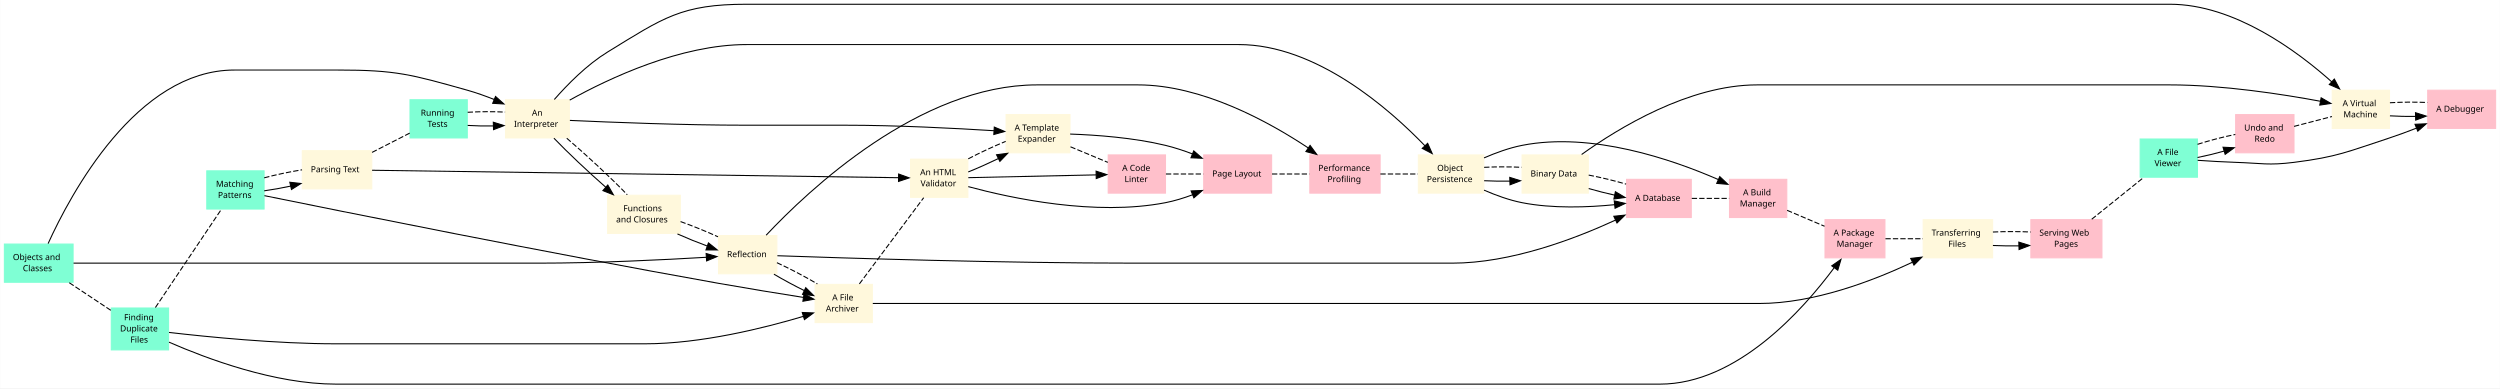
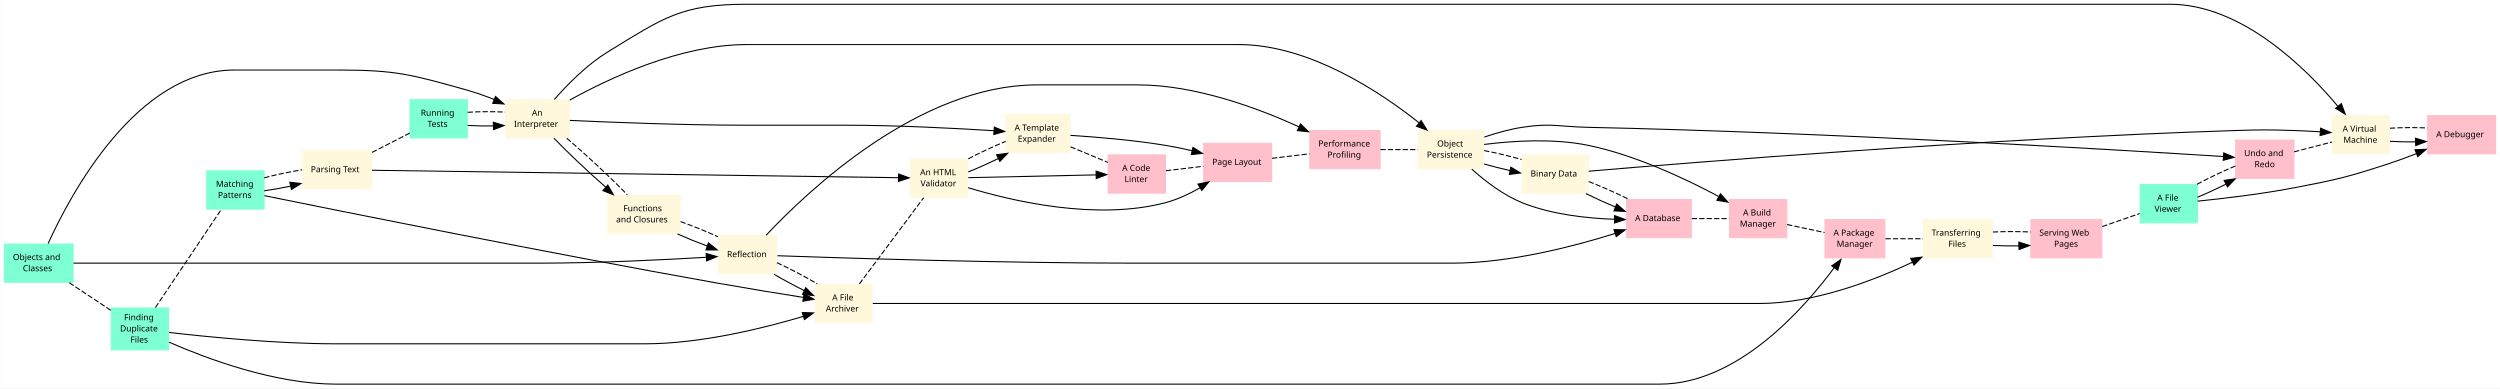
<svg xmlns="http://www.w3.org/2000/svg" width="2356pt" height="366pt" viewBox="0.00 0.00 2355.75 366.00">
  <g id="graph0" class="graph" transform="scale(1 1) rotate(0) translate(4 362)">
    <polygon fill="white" stroke="none" points="-4,4 -4,-362 2351.75,-362 2351.75,4 -4,4" />
    <g id="node1" class="node">
      <polygon fill="aquamarine" stroke="aquamarine" points="64.75,-132 0,-132 0,-96 64.75,-96 64.75,-132" />
      <text text-anchor="start" x="8" y="-116.9" font-family="Verdana" font-size="8.00">Objects and</text>
      <text text-anchor="start" x="17.38" y="-106.4" font-family="Verdana" font-size="8.00">Classes</text>
    </g>
    <g id="node2" class="node">
      <polygon fill="aquamarine" stroke="aquamarine" points="154.75,-71.75 100.75,-71.75 100.75,-32.25 154.75,-32.25 154.75,-71.75" />
      <text text-anchor="start" x="112.75" y="-60.15" font-family="Verdana" font-size="8.00">Finding</text>
      <text text-anchor="start" x="109" y="-49.65" font-family="Verdana" font-size="8.00">Duplicate</text>
      <text text-anchor="start" x="118.75" y="-39.15" font-family="Verdana" font-size="8.00">Files</text>
    </g>
-     <g id="edge31" class="edge">
+     <g id="edge32" class="edge">
      <path fill="none" stroke="black" stroke-dasharray="5,2" d="M61.14,-95.57C73.61,-87.28 88.25,-77.56 100.53,-69.41" />
    </g>
    <g id="node6" class="node">
      <polygon fill="cornsilk" stroke="cornsilk" points="532.5,-268 472.25,-268 472.25,-232 532.5,-232 532.5,-268" />
      <text text-anchor="start" x="497.12" y="-252.9" font-family="Verdana" font-size="8.00">An</text>
      <text text-anchor="start" x="480.25" y="-242.4" font-family="Verdana" font-size="8.00">Interpreter</text>
    </g>
-     <g id="edge3" class="edge">
+     <g id="edge2" class="edge">
      <path fill="none" stroke="black" d="M41.21,-132.45C62.22,-178.72 124.57,-296 216.75,-296 216.75,-296 216.75,-296 314.5,-296 369.27,-296 383.53,-291.81 436.25,-277 444.62,-274.65 453.35,-271.52 461.61,-268.24" />
      <polygon fill="black" stroke="black" points="462.86,-271.1 470.75,-264.03 460.17,-264.63 462.86,-271.1" />
    </g>
    <g id="node8" class="node">
      <polygon fill="cornsilk" stroke="cornsilk" points="728,-140 673,-140 673,-104 728,-104 728,-140" />
      <text text-anchor="start" x="681" y="-119.65" font-family="Verdana" font-size="8.00">Reflection</text>
    </g>
-     <g id="edge5" class="edge">
+     <g id="edge6" class="edge">
      <path fill="none" stroke="black" d="M65.18,-114C101.75,-114 163.58,-114 216.75,-114 216.75,-114 216.75,-114 503.38,-114 558.43,-114 622.1,-117.19 661.59,-119.54" />
      <polygon fill="black" stroke="black" points="661.35,-123.09 671.55,-120.2 661.78,-116.1 661.35,-123.09" />
    </g>
    <g id="node3" class="node">
      <polygon fill="aquamarine" stroke="aquamarine" points="244.75,-201 190.75,-201 190.75,-165 244.75,-165 244.75,-201" />
      <text text-anchor="start" x="199.38" y="-185.9" font-family="Verdana" font-size="8.00">Matching</text>
      <text text-anchor="start" x="201.25" y="-175.4" font-family="Verdana" font-size="8.00">Patterns</text>
    </g>
-     <g id="edge32" class="edge">
+     <g id="edge33" class="edge">
      <path fill="none" stroke="black" stroke-dasharray="5,2" d="M142.31,-72.18C159.28,-97.44 188.1,-140.35 204.46,-164.7" />
    </g>
    <g id="node9" class="node">
      <polygon fill="cornsilk" stroke="cornsilk" points="818,-94 764,-94 764,-58 818,-58 818,-94" />
      <text text-anchor="start" x="780.12" y="-78.9" font-family="Verdana" font-size="8.00">A File</text>
      <text text-anchor="start" x="774.12" y="-68.4" font-family="Verdana" font-size="8.00">Archiver</text>
    </g>
-     <g id="edge8" class="edge">
+     <g id="edge9" class="edge">
      <path fill="none" stroke="black" d="M155.18,-48.72C190.83,-44.58 256.35,-38 312.5,-38 312.5,-38 312.5,-38 603.75,-38 656.46,-38 715.91,-52.79 753.16,-63.92" />
      <polygon fill="black" stroke="black" points="751.93,-67.51 762.51,-67.09 753.98,-60.82 751.93,-67.51" />
    </g>
    <g id="node19" class="node">
      <polygon fill="pink" stroke="pink" points="1772.25,-155 1715.75,-155 1715.75,-119 1772.25,-119 1772.25,-155" />
      <text text-anchor="start" x="1723.75" y="-139.9" font-family="Verdana" font-size="8.00">A Package</text>
      <text text-anchor="start" x="1726.75" y="-129.4" font-family="Verdana" font-size="8.00">Manager</text>
    </g>
    <g id="edge23" class="edge">
      <path fill="none" stroke="black" d="M155.17,-39.54C190.29,-24.16 254.65,0 312.5,0 312.5,0 312.5,0 1560.25,0 1632.72,0 1694.86,-69.83 1724.48,-109.78" />
      <polygon fill="black" stroke="black" points="1722.11,-111.47 1730.8,-117.52 1727.78,-107.37 1722.11,-111.47" />
    </g>
    <g id="node4" class="node">
      <polygon fill="cornsilk" stroke="cornsilk" points="346.25,-220 280.75,-220 280.75,-184 346.25,-184 346.25,-220" />
      <text text-anchor="start" x="288.75" y="-199.65" font-family="Verdana" font-size="8.00">Parsing Text</text>
    </g>
    <g id="edge1" class="edge">
      <path fill="none" stroke="black" d="M244.86,-182.17C252.64,-183.24 261.36,-184.81 269.9,-186.64" />
      <polygon fill="black" stroke="black" points="268.99,-190.25 279.52,-189.08 270.56,-183.43 268.99,-190.25" />
    </g>
-     <g id="edge33" class="edge">
+     <g id="edge34" class="edge">
      <path fill="none" stroke="black" stroke-dasharray="5,2" d="M244.86,-194.42C255.92,-197.37 268.9,-200.1 280.52,-201.96" />
    </g>
-     <g id="edge7" class="edge">
+     <g id="edge8" class="edge">
      <path fill="none" stroke="black" d="M245.07,-177.61C314.75,-163.41 509.89,-124.04 673,-95 699.81,-90.23 730.17,-85.31 753.24,-81.68" />
      <polygon fill="black" stroke="black" points="753.6,-85.01 762.94,-80 752.52,-78.09 753.6,-85.01" />
    </g>
    <g id="node5" class="node">
      <polygon fill="aquamarine" stroke="aquamarine" points="436.25,-268 382.25,-268 382.25,-232 436.25,-232 436.25,-268" />
      <text text-anchor="start" x="392.38" y="-252.9" font-family="Verdana" font-size="8.00">Running</text>
      <text text-anchor="start" x="398.75" y="-242.4" font-family="Verdana" font-size="8.00">Tests</text>
    </g>
-     <g id="edge34" class="edge">
+     <g id="edge35" class="edge">
      <path fill="none" stroke="black" stroke-dasharray="5,2" d="M346.5,-218.38C358.06,-224.31 370.98,-230.92 381.99,-236.56" />
    </g>
    <g id="node10" class="node">
      <polygon fill="cornsilk" stroke="cornsilk" points="908,-212 854,-212 854,-176 908,-176 908,-212" />
      <text text-anchor="start" x="863" y="-196.9" font-family="Verdana" font-size="8.00">An HTML</text>
      <text text-anchor="start" x="863.38" y="-186.4" font-family="Verdana" font-size="8.00">Validator</text>
    </g>
    <g id="edge10" class="edge">
      <path fill="none" stroke="black" d="M346.52,-201.55C444.26,-200.16 738.4,-196 842.77,-194.53" />
      <polygon fill="black" stroke="black" points="842.74,-198.01 852.69,-194.37 842.64,-191.01 842.74,-198.01" />
    </g>
-     <g id="edge2" class="edge">
+     <g id="edge3" class="edge">
      <path fill="none" stroke="black" d="M436.61,-243.81C444.2,-243.34 452.66,-243.17 460.89,-243.29" />
      <polygon fill="black" stroke="black" points="460.77,-246.82 470.88,-243.64 460.99,-239.82 460.77,-246.82" />
    </g>
-     <g id="edge35" class="edge">
+     <g id="edge36" class="edge">
      <path fill="none" stroke="black" stroke-dasharray="5,2" d="M436.61,-256.19C447.65,-256.87 460.52,-256.93 471.88,-256.36" />
    </g>
    <g id="node7" class="node">
      <polygon fill="cornsilk" stroke="cornsilk" points="637,-178 568.5,-178 568.5,-142 637,-142 637,-178" />
      <text text-anchor="start" x="583.25" y="-162.9" font-family="Verdana" font-size="8.00">Functions</text>
      <text text-anchor="start" x="576.5" y="-152.4" font-family="Verdana" font-size="8.00">and Closures</text>
    </g>
    <g id="edge4" class="edge">
      <path fill="none" stroke="black" d="M517.89,-231.76C530.75,-218.35 550.05,-200.18 566.89,-185.41" />
      <polygon fill="black" stroke="black" points="568.64,-187.65 573.92,-178.46 564.06,-182.36 568.64,-187.65" />
    </g>
-     <g id="edge36" class="edge">
+     <g id="edge37" class="edge">
      <path fill="none" stroke="black" stroke-dasharray="5,2" d="M530,-231.72C548.32,-216.13 571.98,-194.13 587.01,-178.47" />
    </g>
    <g id="node11" class="node">
      <polygon fill="cornsilk" stroke="cornsilk" points="1004.25,-254 944,-254 944,-218 1004.25,-218 1004.25,-254" />
      <text text-anchor="start" x="952" y="-238.9" font-family="Verdana" font-size="8.00">A Template</text>
      <text text-anchor="start" x="955" y="-228.4" font-family="Verdana" font-size="8.00">Expander</text>
    </g>
-     <g id="edge11" class="edge">
+     <g id="edge12" class="edge">
      <path fill="none" stroke="black" d="M532.94,-248.53C571.32,-246.76 640.4,-244 699.5,-244 699.5,-244 699.5,-244 792,-244 840.49,-244 896.22,-241.1 932.91,-238.8" />
      <polygon fill="black" stroke="black" points="932.9,-242.24 942.65,-238.1 932.45,-235.25 932.9,-242.24" />
    </g>
    <g id="node15" class="node">
-       <polygon fill="cornsilk" stroke="cornsilk" points="1394.25,-216 1332.5,-216 1332.5,-180 1394.25,-180 1394.25,-216" />
-       <text text-anchor="start" x="1350.25" y="-200.9" font-family="Verdana" font-size="8.00">Object</text>
-       <text text-anchor="start" x="1340.5" y="-190.4" font-family="Verdana" font-size="8.00">Persistence</text>
+       <polygon fill="cornsilk" stroke="cornsilk" points="1394.25,-239 1332.5,-239 1332.5,-203 1394.25,-203 1394.25,-239" />
+       <text text-anchor="start" x="1350.25" y="-223.9" font-family="Verdana" font-size="8.00">Object</text>
+       <text text-anchor="start" x="1340.5" y="-213.4" font-family="Verdana" font-size="8.00">Persistence</text>
    </g>
    <g id="edge17" class="edge">
-       <path fill="none" stroke="black" d="M532.78,-267.66C570.16,-288.4 637.32,-320 699.5,-320 699.5,-320 699.5,-320 1163.25,-320 1236.18,-320 1304.94,-259.76 1339.38,-223.94" />
-       <polygon fill="black" stroke="black" points="1341.29,-226.95 1345.59,-217.26 1336.19,-222.15 1341.29,-226.95" />
+       <path fill="none" stroke="black" d="M532.78,-267.66C570.16,-288.4 637.32,-320 699.5,-320 699.5,-320 699.5,-320 1163.25,-320 1229.55,-320 1296.51,-275.45 1333.4,-246.12" />
+       <polygon fill="black" stroke="black" points="1335.13,-248.41 1340.68,-239.39 1330.71,-242.98 1335.13,-248.41" />
    </g>
    <g id="node24" class="node">
-       <polygon fill="cornsilk" stroke="cornsilk" points="2247.75,-277 2193.75,-277 2193.75,-241 2247.75,-241 2247.75,-277" />
-       <text text-anchor="start" x="2203.5" y="-261.9" font-family="Verdana" font-size="8.00">A Virtual</text>
-       <text text-anchor="start" x="2204.25" y="-251.4" font-family="Verdana" font-size="8.00">Machine</text>
-     </g>
-     <g id="edge27" class="edge">
-       <path fill="none" stroke="black" d="M518.27,-268.25C530.49,-282.19 548.92,-301 568.5,-313 620.99,-345.17 637.94,-358 699.5,-358 699.5,-358 699.5,-358 2040.75,-358 2101.64,-358 2161.27,-313.59 2194.01,-284.25" />
-       <polygon fill="black" stroke="black" points="2195.74,-287.5 2200.73,-278.16 2191,-282.34 2195.74,-287.5" />
-     </g>
-     <g id="edge6" class="edge">
+       <polygon fill="cornsilk" stroke="cornsilk" points="2247.75,-253 2193.75,-253 2193.75,-217 2247.75,-217 2247.75,-253" />
+       <text text-anchor="start" x="2203.5" y="-237.9" font-family="Verdana" font-size="8.00">A Virtual</text>
+       <text text-anchor="start" x="2204.25" y="-227.4" font-family="Verdana" font-size="8.00">Machine</text>
+     </g>
+     <g id="edge29" class="edge">
+       <path fill="none" stroke="black" d="M518.27,-268.25C530.49,-282.19 548.92,-301 568.5,-313 620.99,-345.17 637.94,-358 699.5,-358 699.5,-358 699.5,-358 2040.75,-358 2108.3,-358 2168.96,-297.77 2199.3,-261.61" />
+       <polygon fill="black" stroke="black" points="2202.38,-264.37 2206,-254.41 2196.96,-259.94 2202.38,-264.37" />
+     </g>
+     <g id="edge5" class="edge">
      <path fill="none" stroke="black" d="M634.31,-141.53C643.3,-137.52 653.22,-133.5 662.56,-130.07" />
      <polygon fill="black" stroke="black" points="663.51,-133.1 671.78,-126.48 661.18,-126.49 663.51,-133.1" />
    </g>
-     <g id="edge37" class="edge">
+     <g id="edge38" class="edge">
      <path fill="none" stroke="black" stroke-dasharray="5,2" d="M637.24,-153.18C648.78,-149.06 661.55,-143.88 672.51,-138.86" />
    </g>
-     <g id="edge9" class="edge">
+     <g id="edge7" class="edge">
      <path fill="none" stroke="black" d="M725.22,-103.62C734.03,-98.39 744.25,-92.89 753.92,-88.11" />
      <polygon fill="black" stroke="black" points="755.21,-90.89 762.72,-83.43 752.19,-84.58 755.21,-90.89" />
    </g>
-     <g id="edge38" class="edge">
+     <g id="edge39" class="edge">
      <path fill="none" stroke="black" stroke-dasharray="5,2" d="M728.05,-114.44C740.17,-108.87 754.41,-101.41 766.18,-94.45" />
    </g>
    <g id="node14" class="node">
-       <polygon fill="pink" stroke="pink" points="1296.5,-216 1230.25,-216 1230.25,-180 1296.5,-180 1296.5,-216" />
-       <text text-anchor="start" x="1238.25" y="-200.9" font-family="Verdana" font-size="8.00">Performance</text>
-       <text text-anchor="start" x="1246.88" y="-190.4" font-family="Verdana" font-size="8.00">Profiling</text>
+       <polygon fill="pink" stroke="pink" points="1296.5,-239 1230.25,-239 1230.25,-203 1296.5,-203 1296.5,-239" />
+       <text text-anchor="start" x="1238.25" y="-223.9" font-family="Verdana" font-size="8.00">Performance</text>
+       <text text-anchor="start" x="1246.88" y="-213.4" font-family="Verdana" font-size="8.00">Profiling</text>
    </g>
    <g id="edge16" class="edge">
-       <path fill="none" stroke="black" d="M717.9,-140.35C757.37,-182.38 862.57,-282 973.12,-282 973.12,-282 973.12,-282 1068.25,-282 1128.68,-282 1191.63,-247.29 1228.89,-222.5" />
-       <polygon fill="black" stroke="black" points="1230.5,-224.96 1236.8,-216.43 1226.56,-219.17 1230.5,-224.96" />
+       <path fill="none" stroke="black" d="M717.9,-140.35C757.37,-182.38 862.57,-282 973.12,-282 973.12,-282 973.12,-282 1068.25,-282 1122.57,-282 1181.67,-259.99 1220.21,-242.42" />
+       <polygon fill="black" stroke="black" points="1221.45,-245.23 1229.03,-237.83 1218.49,-238.89 1221.45,-245.23" />
    </g>
    <g id="node17" class="node">
-       <polygon fill="pink" stroke="pink" points="1589.75,-193 1528.75,-193 1528.75,-157 1589.75,-157 1589.75,-193" />
-       <text text-anchor="start" x="1536.75" y="-172.65" font-family="Verdana" font-size="8.00">A Database</text>
+       <polygon fill="pink" stroke="pink" points="1589.75,-174 1528.75,-174 1528.75,-138 1589.75,-138 1589.75,-174" />
+       <text text-anchor="start" x="1536.75" y="-153.65" font-family="Verdana" font-size="8.00">A Database</text>
    </g>
    <g id="edge19" class="edge">
-       <path fill="none" stroke="black" d="M728.49,-121C788.96,-118.86 939.89,-114 1066.25,-114 1066.25,-114 1066.25,-114 1364.38,-114 1419.76,-114 1480.12,-136.93 1518.53,-154.68" />
-       <polygon fill="black" stroke="black" points="1516.74,-158.18 1527.28,-159.29 1519.74,-151.85 1516.74,-158.18" />
-     </g>
-     <g id="edge39" class="edge">
+       <path fill="none" stroke="black" d="M728.49,-121C788.96,-118.86 939.89,-114 1066.25,-114 1066.25,-114 1066.25,-114 1364.38,-114 1418.52,-114 1479.28,-129.84 1518.11,-142.07" />
+       <polygon fill="black" stroke="black" points="1516.87,-145.66 1527.46,-145.4 1519.02,-139 1516.87,-145.66" />
+     </g>
+     <g id="edge40" class="edge">
      <path fill="none" stroke="black" stroke-dasharray="5,2" d="M805.75,-94.44C822.28,-116.61 849.86,-153.58 866.35,-175.69" />
    </g>
    <g id="node20" class="node">
      <polygon fill="cornsilk" stroke="cornsilk" points="1873.75,-155 1808.25,-155 1808.25,-119 1873.75,-119 1873.75,-155" />
      <text text-anchor="start" x="1816.25" y="-139.9" font-family="Verdana" font-size="8.00">Transferring</text>
      <text text-anchor="start" x="1832" y="-129.4" font-family="Verdana" font-size="8.00">Files</text>
    </g>
    <g id="edge24" class="edge">
      <path fill="none" stroke="black" d="M818.4,-76C853.66,-76 918.1,-76 973.12,-76 973.12,-76 973.12,-76 1653.75,-76 1705.38,-76 1761.24,-97.43 1798.17,-114.89" />
      <polygon fill="black" stroke="black" points="1796.54,-118.47 1807.07,-119.68 1799.6,-112.17 1796.54,-118.47" />
    </g>
-     <g id="edge12" class="edge">
+     <g id="edge11" class="edge">
      <path fill="none" stroke="black" d="M908.36,-199.96C917.25,-203.51 927.34,-208.01 936.87,-212.66" />
      <polygon fill="black" stroke="black" points="935.01,-216.15 945.51,-217.53 938.16,-209.9 935.01,-216.15" />
    </g>
-     <g id="edge40" class="edge">
+     <g id="edge41" class="edge">
      <path fill="none" stroke="black" stroke-dasharray="5,2" d="M908.36,-212.33C919.4,-218.11 932.27,-224.1 943.63,-228.77" />
    </g>
    <g id="node12" class="node">
      <polygon fill="pink" stroke="pink" points="1094.25,-216 1040.25,-216 1040.25,-180 1094.25,-180 1094.25,-216" />
      <text text-anchor="start" x="1053.38" y="-200.9" font-family="Verdana" font-size="8.00">A Code</text>
      <text text-anchor="start" x="1055.62" y="-190.4" font-family="Verdana" font-size="8.00">Linter</text>
    </g>
    <g id="edge13" class="edge">
      <path fill="none" stroke="black" d="M908.4,-194.57C940,-195.26 993.14,-196.41 1028.94,-197.19" />
      <polygon fill="black" stroke="black" points="1028.83,-200.71 1038.9,-197.43 1028.98,-193.71 1028.83,-200.71" />
    </g>
    <g id="node13" class="node">
-       <polygon fill="pink" stroke="pink" points="1194.25,-216 1130.25,-216 1130.25,-180 1194.25,-180 1194.25,-216" />
-       <text text-anchor="start" x="1138.25" y="-195.65" font-family="Verdana" font-size="8.00">Page Layout</text>
+       <polygon fill="pink" stroke="pink" points="1194.25,-227 1130.25,-227 1130.25,-191 1194.25,-191 1194.25,-227" />
+       <text text-anchor="start" x="1138.25" y="-206.65" font-family="Verdana" font-size="8.00">Page Layout</text>
+     </g>
+     <g id="edge14" class="edge">
+       <path fill="none" stroke="black" d="M908.27,-185.13C948.83,-172.78 1028.85,-153.74 1094.25,-171 1105.52,-173.97 1116.88,-179.33 1126.96,-185.09" />
+       <polygon fill="black" stroke="black" points="1124.83,-188.5 1135.2,-190.69 1128.46,-182.51 1124.83,-188.5" />
+     </g>
+     <g id="edge42" class="edge">
+       <path fill="none" stroke="black" stroke-dasharray="5,2" d="M1004.71,-223.66C1016.04,-218.94 1028.88,-213.58 1039.89,-208.99" />
    </g>
    <g id="edge15" class="edge">
-       <path fill="none" stroke="black" d="M908.35,-186.13C948.69,-175.2 1028.03,-158.16 1094.25,-171 1102.73,-172.65 1111.5,-175.36 1119.79,-178.45" />
-       <polygon fill="black" stroke="black" points="1118.39,-182.06 1128.98,-182.51 1120.99,-175.56 1118.39,-182.06" />
-     </g>
-     <g id="edge41" class="edge">
-       <path fill="none" stroke="black" stroke-dasharray="5,2" d="M1004.71,-223.66C1016.04,-218.94 1028.88,-213.58 1039.89,-208.99" />
-     </g>
-     <g id="edge14" class="edge">
-       <path fill="none" stroke="black" d="M1004.4,-235.66C1028.75,-234.81 1064.17,-232.28 1094.25,-225 1102.65,-222.97 1111.38,-220.07 1119.66,-216.93" />
-       <polygon fill="black" stroke="black" points="1120.85,-219.82 1128.84,-212.85 1118.25,-213.32 1120.85,-219.82" />
-     </g>
-     <g id="edge42" class="edge">
-       <path fill="none" stroke="black" stroke-dasharray="5,2" d="M1094.65,-198C1105.61,-198 1118.4,-198 1129.84,-198" />
+       <path fill="none" stroke="black" d="M1004.65,-234.45C1028.84,-232.89 1063.92,-230 1094.25,-225 1102.45,-223.65 1111.15,-221.85 1119.45,-219.95" />
+       <polygon fill="black" stroke="black" points="1120.16,-223.14 1129.08,-217.42 1118.54,-216.33 1120.16,-223.14" />
    </g>
    <g id="edge43" class="edge">
-       <path fill="none" stroke="black" stroke-dasharray="5,2" d="M1194.61,-198C1205.84,-198 1218.52,-198 1229.85,-198" />
+       <path fill="none" stroke="black" stroke-dasharray="5,2" d="M1094.65,-201.12C1105.61,-202.42 1118.4,-203.93 1129.84,-205.28" />
    </g>
    <g id="edge44" class="edge">
-       <path fill="none" stroke="black" stroke-dasharray="5,2" d="M1296.74,-198C1308.11,-198 1320.84,-198 1332.04,-198" />
+       <path fill="none" stroke="black" stroke-dasharray="5,2" d="M1194.61,-212.8C1205.84,-214.16 1218.52,-215.69 1229.85,-217.06" />
+     </g>
+     <g id="edge45" class="edge">
+       <path fill="none" stroke="black" stroke-dasharray="5,2" d="M1296.74,-221C1308.11,-221 1320.84,-221 1332.04,-221" />
    </g>
    <g id="node16" class="node">
      <polygon fill="cornsilk" stroke="cornsilk" points="1492.75,-216 1430.25,-216 1430.25,-180 1492.75,-180 1492.75,-216" />
      <text text-anchor="start" x="1438.25" y="-195.65" font-family="Verdana" font-size="8.00">Binary Data</text>
    </g>
    <g id="edge18" class="edge">
-       <path fill="none" stroke="black" d="M1394.53,-191.69C1402.25,-191.29 1410.69,-191.17 1418.88,-191.3" />
-       <polygon fill="black" stroke="black" points="1418.69,-194.83 1428.79,-191.66 1418.91,-187.84 1418.69,-194.83" />
-     </g>
-     <g id="edge45" class="edge">
-       <path fill="none" stroke="black" stroke-dasharray="5,2" d="M1394.53,-204.31C1405.76,-204.89 1418.51,-204.89 1429.79,-204.34" />
+       <path fill="none" stroke="black" d="M1394.53,-207.47C1402.34,-205.21 1410.88,-203.04 1419.16,-201.2" />
+       <polygon fill="black" stroke="black" points="1419.71,-204.45 1428.79,-199 1418.29,-197.6 1419.71,-204.45" />
+     </g>
+     <g id="edge46" class="edge">
+       <path fill="none" stroke="black" stroke-dasharray="5,2" d="M1394.53,-220.1C1405.76,-217.98 1418.51,-214.94 1429.79,-211.69" />
+     </g>
+     <g id="edge21" class="edge">
+       <path fill="none" stroke="black" d="M1382.84,-202.65C1395.19,-191.55 1412.4,-178.19 1430.25,-171 1458,-159.82 1491.68,-156.23 1517.53,-155.35" />
+       <polygon fill="black" stroke="black" points="1517.52,-158.83 1527.44,-155.12 1517.37,-151.83 1517.52,-158.83" />
+     </g>
+     <g id="node18" class="node">
+       <polygon fill="pink" stroke="pink" points="1679.75,-174 1625.75,-174 1625.75,-138 1679.75,-138 1679.75,-174" />
+       <text text-anchor="start" x="1638.5" y="-158.9" font-family="Verdana" font-size="8.00">A Build</text>
+       <text text-anchor="start" x="1635.5" y="-148.4" font-family="Verdana" font-size="8.00">Manager</text>
+     </g>
+     <g id="edge22" class="edge">
+       <path fill="none" stroke="black" d="M1394.55,-225.88C1420.78,-229.19 1459.67,-231.85 1492.75,-225 1537.15,-215.8 1584.37,-193.52 1615.71,-176.75" />
+       <polygon fill="black" stroke="black" points="1617.2,-179.38 1624.3,-171.52 1613.85,-173.24 1617.2,-179.38" />
+     </g>
+     <g id="node23" class="node">
+       <polygon fill="pink" stroke="pink" points="2157.75,-230 2102.75,-230 2102.75,-194 2157.75,-194 2157.75,-230" />
+       <text text-anchor="start" x="2110.75" y="-214.9" font-family="Verdana" font-size="8.00">Undo and</text>
+       <text text-anchor="start" x="2120.5" y="-204.4" font-family="Verdana" font-size="8.00">Redo</text>
+     </g>
+     <g id="edge27" class="edge">
+       <path fill="none" stroke="black" d="M1394.73,-232.84C1405.74,-236.55 1418.39,-240.16 1430.25,-242 1457.7,-246.27 1464.98,-242.6 1492.75,-242 1720.16,-237.12 1992.86,-220.73 2091.41,-214.46" />
+       <polygon fill="black" stroke="black" points="2091.52,-217.9 2101.28,-213.77 2091.08,-210.91 2091.52,-217.9" />
    </g>
    <g id="edge20" class="edge">
-       <path fill="none" stroke="black" d="M1394.44,-182.8C1405.42,-178.03 1418.12,-173.39 1430.25,-171 1459.13,-165.31 1492.38,-166.58 1517.75,-169.12" />
-       <polygon fill="black" stroke="black" points="1517.13,-172.69 1527.46,-170.32 1517.91,-165.73 1517.13,-172.69" />
-     </g>
-     <g id="node18" class="node">
-       <polygon fill="pink" stroke="pink" points="1679.75,-193 1625.75,-193 1625.75,-157 1679.75,-157 1679.75,-193" />
-       <text text-anchor="start" x="1638.5" y="-177.9" font-family="Verdana" font-size="8.00">A Build</text>
-       <text text-anchor="start" x="1635.5" y="-167.4" font-family="Verdana" font-size="8.00">Manager</text>
-     </g>
-     <g id="edge22" class="edge">
-       <path fill="none" stroke="black" d="M1394.44,-213.2C1405.42,-217.97 1418.12,-222.61 1430.25,-225 1495.78,-237.91 1571.58,-211.83 1615.37,-192.72" />
-       <polygon fill="black" stroke="black" points="1616.57,-195.57 1624.26,-188.28 1613.7,-189.18 1616.57,-195.57" />
-     </g>
-     <g id="edge21" class="edge">
-       <path fill="none" stroke="black" d="M1493.06,-184.32C1500.9,-182.05 1509.45,-179.88 1517.71,-178.06" />
-       <polygon fill="black" stroke="black" points="1518.22,-181.32 1527.31,-175.88 1516.81,-174.47 1518.22,-181.32" />
-     </g>
-     <g id="edge46" class="edge">
-       <path fill="none" stroke="black" stroke-dasharray="5,2" d="M1493.06,-197C1504.33,-194.85 1517.09,-191.77 1528.31,-188.5" />
+       <path fill="none" stroke="black" d="M1490.45,-179.54C1499.21,-175.19 1509.05,-170.72 1518.46,-166.79" />
+       <polygon fill="black" stroke="black" points="1519.46,-169.76 1527.43,-162.78 1516.84,-163.27 1519.46,-169.76" />
+     </g>
+     <g id="edge47" class="edge">
+       <path fill="none" stroke="black" stroke-dasharray="5,2" d="M1493.06,-190.94C1504.99,-186.29 1518.58,-180.28 1530.25,-174.48" />
    </g>
    <g id="edge28" class="edge">
-       <path fill="none" stroke="black" d="M1486.39,-216.43C1520.89,-241.16 1587.58,-282 1651.75,-282 1651.75,-282 1651.75,-282 2040.75,-282 2090.3,-282 2146.94,-273.22 2183,-266.51" />
-       <polygon fill="black" stroke="black" points="2183.33,-269.82 2192.5,-264.51 2182.02,-262.95 2183.33,-269.82" />
-     </g>
-     <g id="edge47" class="edge">
-       <path fill="none" stroke="black" stroke-dasharray="5,2" d="M1590.21,-175C1601.57,-175 1614.42,-175 1625.42,-175" />
+       <path fill="none" stroke="black" d="M1493.12,-200.66C1585.22,-208.51 1867.85,-231.49 2102.75,-239 2127.18,-239.78 2133.32,-239.79 2157.75,-239 2165.83,-238.74 2174.49,-238.29 2182.7,-237.78" />
+       <polygon fill="black" stroke="black" points="2182.77,-241.22 2192.52,-237.07 2182.31,-234.23 2182.77,-241.22" />
    </g>
    <g id="edge48" class="edge">
-       <path fill="none" stroke="black" stroke-dasharray="5,2" d="M1680.05,-163.8C1691.15,-159.08 1704.09,-153.57 1715.34,-148.78" />
+       <path fill="none" stroke="black" stroke-dasharray="5,2" d="M1590.21,-156C1601.57,-156 1614.42,-156 1625.42,-156" />
    </g>
    <g id="edge49" class="edge">
+       <path fill="none" stroke="black" stroke-dasharray="5,2" d="M1680.05,-150.4C1691.15,-148.04 1704.09,-145.28 1715.34,-142.89" />
+     </g>
+     <g id="edge50" class="edge">
      <path fill="none" stroke="black" stroke-dasharray="5,2" d="M1772.73,-137C1783.8,-137 1796.6,-137 1808.05,-137" />
    </g>
    <g id="node21" class="node">
      <polygon fill="pink" stroke="pink" points="1976.75,-155 1909.75,-155 1909.75,-119 1976.75,-119 1976.75,-155" />
      <text text-anchor="start" x="1917.75" y="-139.9" font-family="Verdana" font-size="8.00">Serving Web</text>
      <text text-anchor="start" x="1931.62" y="-129.4" font-family="Verdana" font-size="8.00">Pages</text>
    </g>
    <g id="edge25" class="edge">
      <path fill="none" stroke="black" d="M1874,-130.66C1881.88,-130.29 1890.47,-130.17 1898.8,-130.3" />
      <polygon fill="black" stroke="black" points="1898.42,-133.82 1908.53,-130.63 1898.63,-126.83 1898.42,-133.82" />
    </g>
-     <g id="edge50" class="edge">
+     <g id="edge51" class="edge">
      <path fill="none" stroke="black" stroke-dasharray="5,2" d="M1874,-143.34C1885.34,-143.87 1898.12,-143.89 1909.53,-143.37" />
    </g>
    <g id="node22" class="node">
-       <polygon fill="aquamarine" stroke="aquamarine" points="2066.75,-231 2012.75,-231 2012.75,-195 2066.75,-195 2066.75,-231" />
-       <text text-anchor="start" x="2028.88" y="-215.9" font-family="Verdana" font-size="8.00">A File</text>
-       <text text-anchor="start" x="2026.25" y="-205.4" font-family="Verdana" font-size="8.00">Viewer</text>
-     </g>
-     <g id="edge51" class="edge">
-       <path fill="none" stroke="black" stroke-dasharray="5,2" d="M1967.13,-155.4C1981.87,-167.26 2000.99,-182.63 2015.76,-194.51" />
-     </g>
-     <g id="node23" class="node">
-       <polygon fill="pink" stroke="pink" points="2157.75,-254 2102.75,-254 2102.75,-218 2157.75,-218 2157.75,-254" />
-       <text text-anchor="start" x="2110.75" y="-238.9" font-family="Verdana" font-size="8.00">Undo and</text>
-       <text text-anchor="start" x="2120.5" y="-228.4" font-family="Verdana" font-size="8.00">Redo</text>
+       <polygon fill="aquamarine" stroke="aquamarine" points="2066.75,-188 2012.75,-188 2012.75,-152 2066.75,-152 2066.75,-188" />
+       <text text-anchor="start" x="2028.88" y="-172.9" font-family="Verdana" font-size="8.00">A File</text>
+       <text text-anchor="start" x="2026.25" y="-162.4" font-family="Verdana" font-size="8.00">Viewer</text>
+     </g>
+     <g id="edge52" class="edge">
+       <path fill="none" stroke="black" stroke-dasharray="5,2" d="M1977.04,-148.45C1988.55,-152.47 2001.33,-156.93 2012.27,-160.75" />
    </g>
    <g id="edge26" class="edge">
-       <path fill="none" stroke="black" d="M2066.82,-213.56C2074.71,-215.12 2083.53,-217.26 2092,-219.64" />
-       <polygon fill="black" stroke="black" points="2090.86,-223.26 2101.44,-222.77 2092.87,-216.55 2090.86,-223.26" />
-     </g>
-     <g id="edge52" class="edge">
-       <path fill="none" stroke="black" stroke-dasharray="5,2" d="M2066.82,-225.99C2078.04,-229.6 2091.14,-233.02 2102.44,-235.29" />
+       <path fill="none" stroke="black" d="M2066.82,-176.16C2075.29,-179.65 2084.82,-184.04 2093.85,-188.57" />
+       <polygon fill="black" stroke="black" points="2091.87,-192.01 2102.36,-193.51 2095.1,-185.8 2091.87,-192.01" />
+     </g>
+     <g id="edge53" class="edge">
+       <path fill="none" stroke="black" stroke-dasharray="5,2" d="M2066.35,-188.33C2077.68,-194.44 2091.01,-200.79 2102.48,-205.55" />
    </g>
    <g id="node25" class="node">
-       <polygon fill="pink" stroke="pink" points="2347.75,-277 2283.75,-277 2283.75,-241 2347.75,-241 2347.75,-277" />
-       <text text-anchor="start" x="2291.75" y="-256.65" font-family="Verdana" font-size="8.00">A Debugger</text>
+       <polygon fill="pink" stroke="pink" points="2347.75,-253 2283.75,-253 2283.75,-217 2347.75,-217 2347.75,-253" />
+       <text text-anchor="start" x="2291.75" y="-232.65" font-family="Verdana" font-size="8.00">A Debugger</text>
    </g>
    <g id="edge30" class="edge">
-       <path fill="none" stroke="black" d="M2066.98,-210.93C2078.01,-210.16 2091,-209.38 2102.75,-209 2127.18,-208.21 2133.5,-205.95 2157.75,-209 2198.71,-214.15 2208.52,-219.14 2247.75,-232 2256.14,-234.75 2264.98,-238.03 2273.39,-241.34" />
-       <polygon fill="black" stroke="black" points="2271.79,-244.87 2282.37,-245.35 2274.4,-238.37 2271.79,-244.87" />
-     </g>
-     <g id="edge53" class="edge">
-       <path fill="none" stroke="black" stroke-dasharray="5,2" d="M2157.8,-242.9C2169.11,-245.84 2182.25,-249.26 2193.52,-252.18" />
-     </g>
-     <g id="edge29" class="edge">
-       <path fill="none" stroke="black" d="M2248.15,-252.84C2255.77,-252.36 2264.28,-252.18 2272.6,-252.28" />
-       <polygon fill="black" stroke="black" points="2272.24,-255.8 2282.34,-252.58 2272.44,-248.8 2272.24,-255.8" />
+       <path fill="none" stroke="black" d="M2066.92,-172.43C2090.73,-174.85 2126.77,-179.08 2157.75,-185 2198.3,-192.75 2208.52,-195.14 2247.75,-208 2256.14,-210.75 2264.98,-214.03 2273.39,-217.34" />
+       <polygon fill="black" stroke="black" points="2271.79,-220.87 2282.37,-221.35 2274.4,-214.37 2271.79,-220.87" />
    </g>
    <g id="edge54" class="edge">
-       <path fill="none" stroke="black" stroke-dasharray="5,2" d="M2248.15,-265.16C2259.11,-265.85 2271.9,-265.93 2283.34,-265.42" />
+       <path fill="none" stroke="black" stroke-dasharray="5,2" d="M2157.8,-218.9C2169.11,-221.84 2182.25,-225.26 2193.52,-228.18" />
+     </g>
+     <g id="edge31" class="edge">
+       <path fill="none" stroke="black" d="M2248.15,-228.84C2255.77,-228.36 2264.28,-228.18 2272.6,-228.28" />
+       <polygon fill="black" stroke="black" points="2272.24,-231.8 2282.34,-228.58 2272.44,-224.8 2272.24,-231.8" />
+     </g>
+     <g id="edge55" class="edge">
+       <path fill="none" stroke="black" stroke-dasharray="5,2" d="M2248.15,-241.16C2259.11,-241.85 2271.9,-241.93 2283.34,-241.42" />
    </g>
  </g>
</svg>
